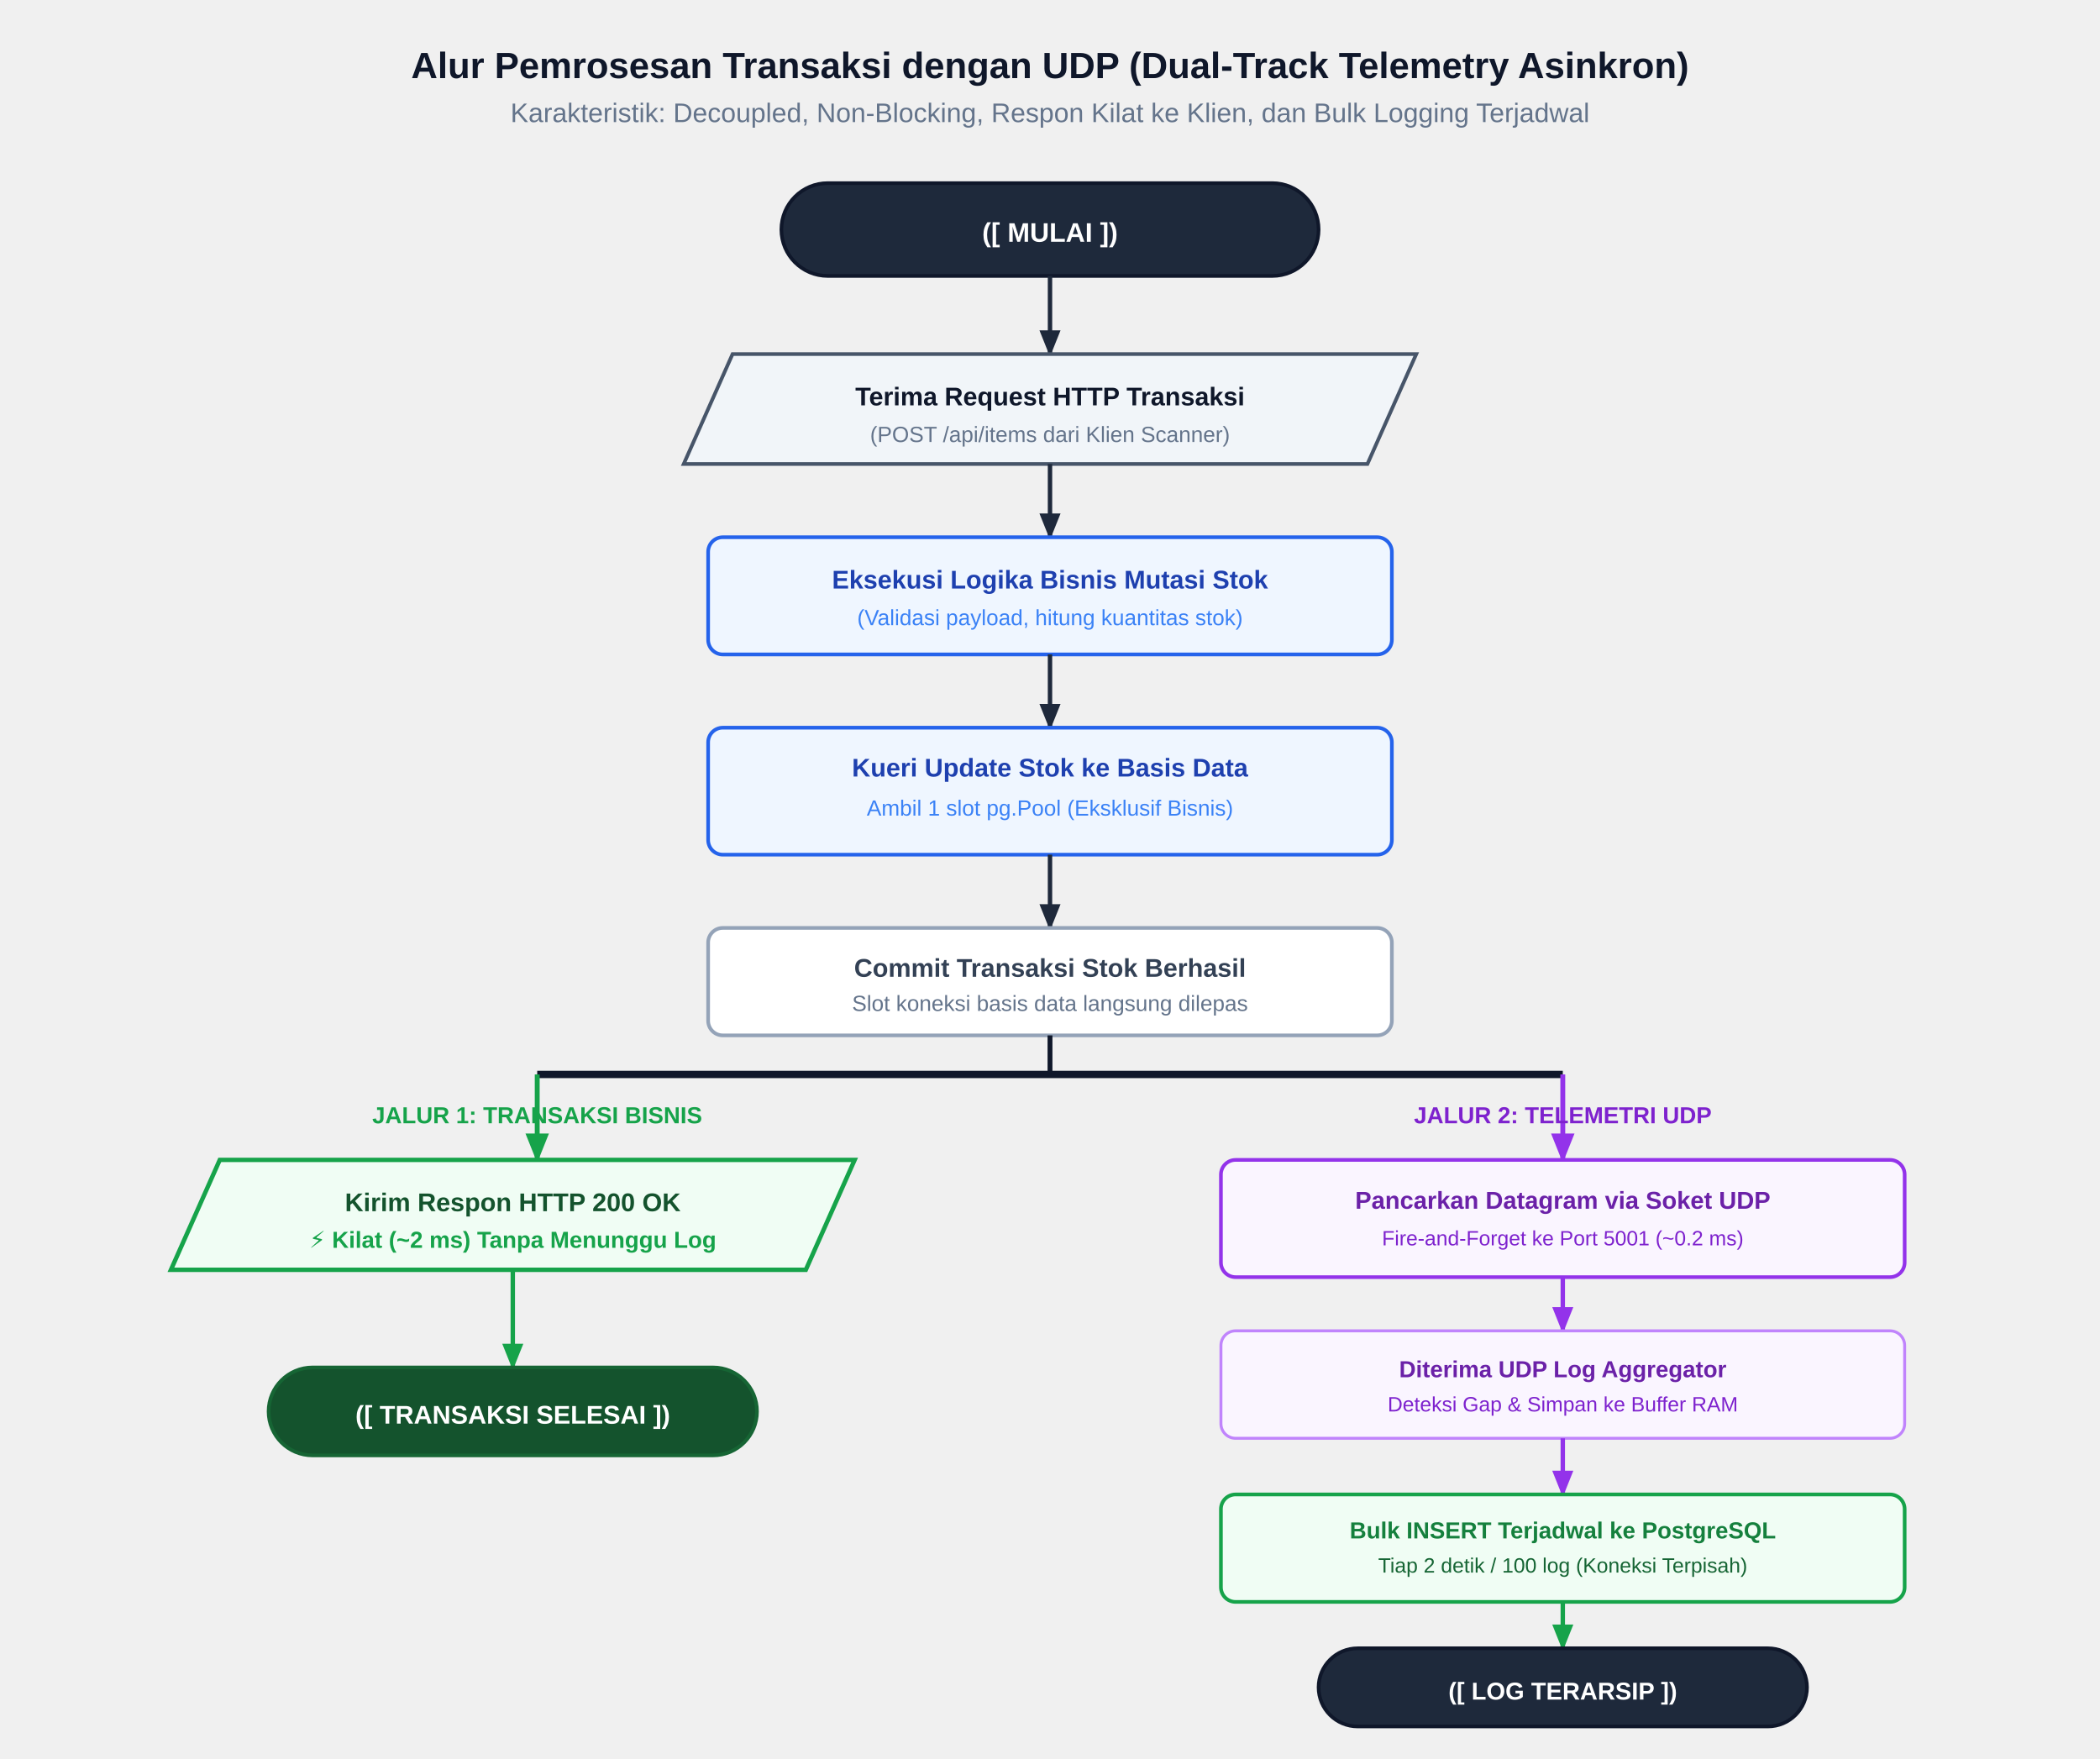
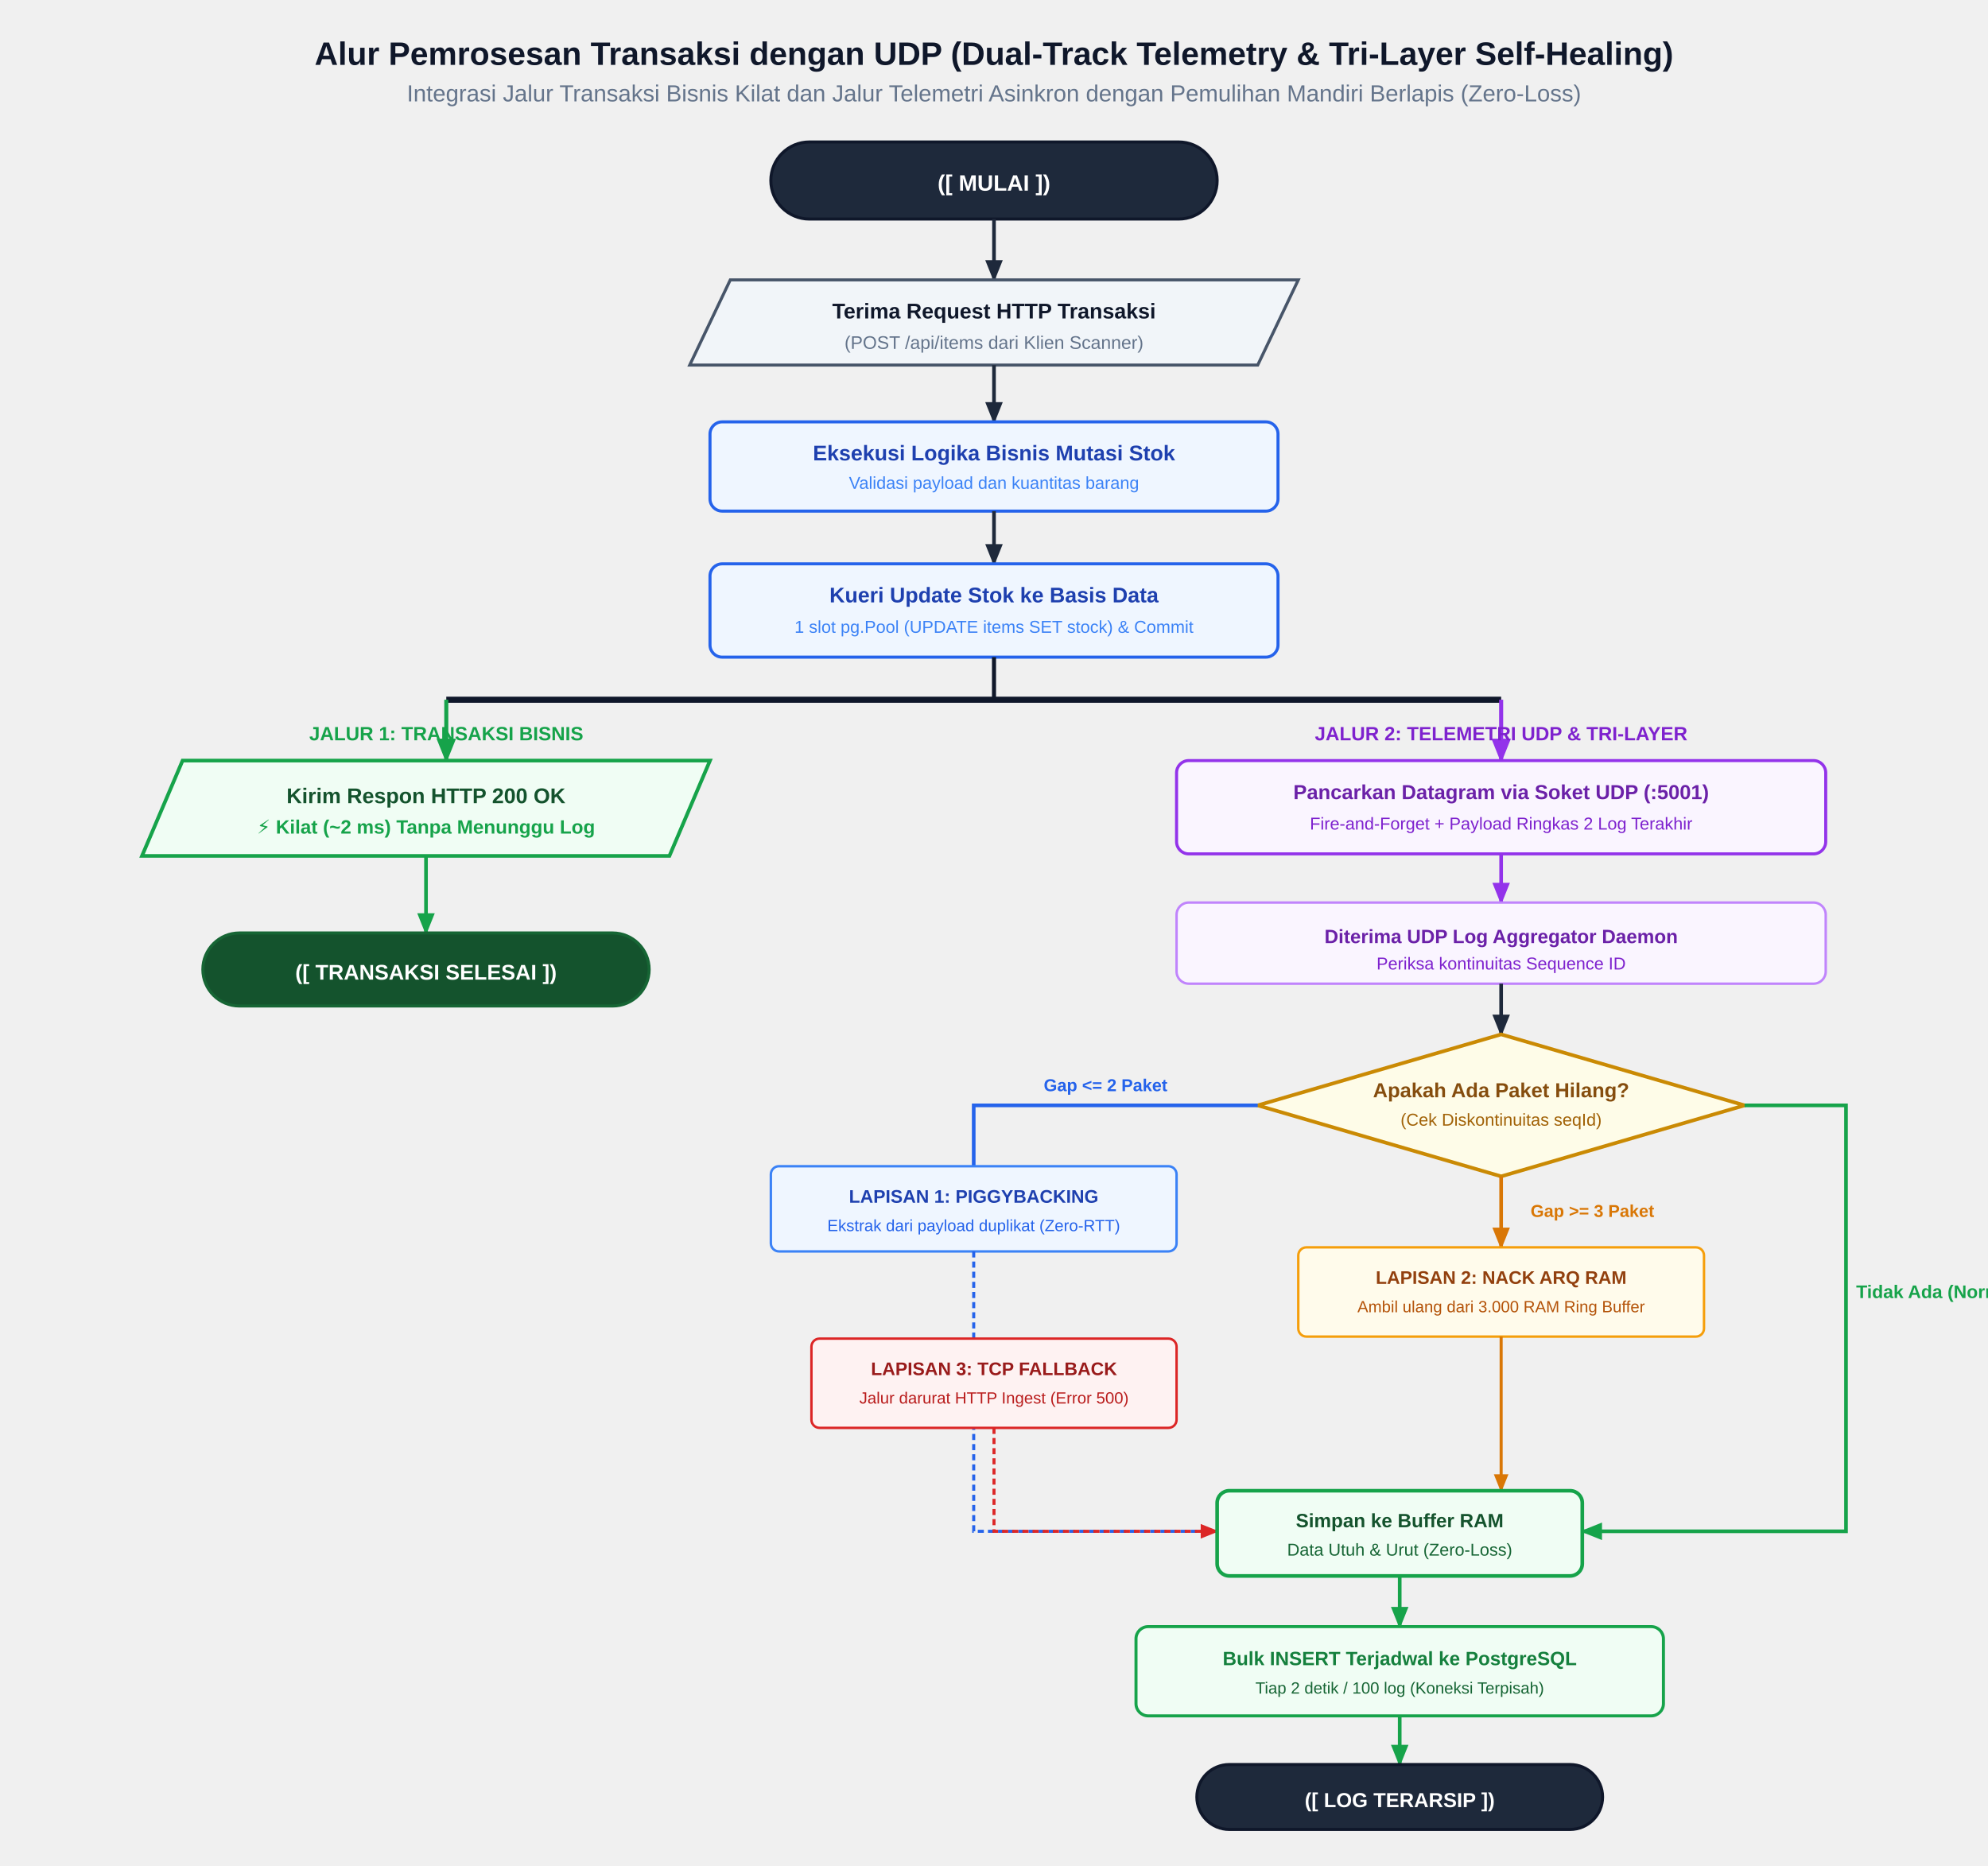
- <svg xmlns="http://www.w3.org/2000/svg" viewBox="0 0 860 720" width="100%" height="100%" style="background-color:#ffffff; font-family:'Segoe UI', -apple-system, BlinkMacSystemFont, Arial, sans-serif;">
+ <svg xmlns="http://www.w3.org/2000/svg" viewBox="0 0 980 920" width="100%" height="100%" style="background-color:#ffffff; font-family:'Segoe UI', -apple-system, BlinkMacSystemFont, Arial, sans-serif;">
  <defs>
    <marker id="arrow" viewBox="0 0 10 10" refX="9" refY="5" markerWidth="6" markerHeight="6" orient="auto-start-reverse">
      <path d="M 0 1 L 10 5 L 0 9 z" fill="#1e293b" />
    </marker>
    <marker id="arrow-green" viewBox="0 0 10 10" refX="9" refY="5" markerWidth="6" markerHeight="6" orient="auto-start-reverse">
      <path d="M 0 1 L 10 5 L 0 9 z" fill="#16a34a" />
    </marker>
    <marker id="arrow-purple" viewBox="0 0 10 10" refX="9" refY="5" markerWidth="6" markerHeight="6" orient="auto-start-reverse">
      <path d="M 0 1 L 10 5 L 0 9 z" fill="#9333ea" />
    </marker>
+     <marker id="arrow-amber" viewBox="0 0 10 10" refX="9" refY="5" markerWidth="6" markerHeight="6" orient="auto-start-reverse">
+       <path d="M 0 1 L 10 5 L 0 9 z" fill="#d97706" />
+     </marker>
+     <marker id="arrow-red" viewBox="0 0 10 10" refX="9" refY="5" markerWidth="6" markerHeight="6" orient="auto-start-reverse">
+       <path d="M 0 1 L 10 5 L 0 9 z" fill="#dc2626" />
+     </marker>
  </defs>
-   <text x="430" y="32" text-anchor="middle" font-size="15" font-weight="bold" fill="#0f172a">Alur Pemrosesan Transaksi dengan UDP (Dual-Track Telemetry Asinkron)</text>
-   <text x="430" y="50" text-anchor="middle" font-size="11" fill="#64748b">Karakteristik: Decoupled, Non-Blocking, Respon Kilat ke Klien, dan Bulk Logging Terjadwal</text>
-   <rect x="320" y="75" width="220" height="38" rx="19" fill="#1e293b" stroke="#0f172a" stroke-width="1.5" />
-   <text x="430" y="99" text-anchor="middle" font-size="11" font-weight="bold" fill="#ffffff">([ MULAI ])</text>
-   <path d="M 430 113 L 430 145" fill="none" stroke="#1e293b" stroke-width="1.8" marker-end="url(#arrow)" />
-   <polygon points="300,145 580,145 560,190 280,190" fill="#f1f5f9" stroke="#475569" stroke-width="1.5" />
-   <text x="430" y="166" text-anchor="middle" font-size="10.5" font-weight="bold" fill="#0f172a">Terima Request HTTP Transaksi</text>
-   <text x="430" y="181" text-anchor="middle" font-size="9" fill="#64748b">(POST /api/items dari Klien Scanner)</text>
-   <path d="M 430 190 L 430 220" fill="none" stroke="#1e293b" stroke-width="1.8" marker-end="url(#arrow)" />
-   <rect x="290" y="220" width="280" height="48" rx="6" fill="#eff6ff" stroke="#2563eb" stroke-width="1.5" />
-   <text x="430" y="241" text-anchor="middle" font-size="10.5" font-weight="bold" fill="#1e40af">Eksekusi Logika Bisnis Mutasi Stok</text>
-   <text x="430" y="256" text-anchor="middle" font-size="9" fill="#3b82f6">(Validasi payload, hitung kuantitas stok)</text>
-   <path d="M 430 268 L 430 298" fill="none" stroke="#1e293b" stroke-width="1.8" marker-end="url(#arrow)" />
-   <rect x="290" y="298" width="280" height="52" rx="6" fill="#eff6ff" stroke="#2563eb" stroke-width="1.5" />
-   <text x="430" y="318" text-anchor="middle" font-size="10.5" font-weight="bold" fill="#1e40af">Kueri Update Stok ke Basis Data</text>
-   <text x="430" y="334" text-anchor="middle" font-size="9" fill="#3b82f6">Ambil 1 slot pg.Pool (Eksklusif Bisnis)</text>
-   <path d="M 430 350 L 430 380" fill="none" stroke="#1e293b" stroke-width="1.8" marker-end="url(#arrow)" />
-   <rect x="290" y="380" width="280" height="44" rx="6" fill="#ffffff" stroke="#94a3b8" stroke-width="1.5" />
-   <text x="430" y="400" text-anchor="middle" font-size="10.5" font-weight="bold" fill="#334155">Commit Transaksi Stok Berhasil</text>
-   <text x="430" y="414" text-anchor="middle" font-size="9" fill="#64748b">Slot koneksi basis data langsung dilepas</text>
-   <line x1="220" y1="440" x2="640" y2="440" stroke="#0f172a" stroke-width="3" />
-   <path d="M 430 424 L 430 440" stroke="#0f172a" stroke-width="2" />
-   <path d="M 220 440 L 220 475" fill="none" stroke="#16a34a" stroke-width="2" marker-end="url(#arrow-green)" />
-   <text x="220" y="460" text-anchor="middle" font-size="9.5" font-weight="bold" fill="#16a34a">JALUR 1: TRANSAKSI BISNIS</text>
-   <polygon points="90,475 350,475 330,520 70,520" fill="#f0fdf4" stroke="#16a34a" stroke-width="1.8" />
-   <text x="210" y="496" text-anchor="middle" font-size="10.5" font-weight="bold" fill="#14532d">Kirim Respon HTTP 200 OK</text>
-   <text x="210" y="511" text-anchor="middle" font-size="9.5" font-weight="bold" fill="#16a34a">⚡ Kilat (~2 ms) Tanpa Menunggu Log</text>
-   <path d="M 210 520 L 210 560" fill="none" stroke="#16a34a" stroke-width="1.8" marker-end="url(#arrow-green)" />
-   <rect x="110" y="560" width="200" height="36" rx="18" fill="#14532d" stroke="#166534" stroke-width="1.5" />
-   <text x="210" y="583" text-anchor="middle" font-size="10.5" font-weight="bold" fill="#ffffff">([ TRANSAKSI SELESAI ])</text>
-   <path d="M 640 440 L 640 475" fill="none" stroke="#9333ea" stroke-width="2" marker-end="url(#arrow-purple)" />
-   <text x="640" y="460" text-anchor="middle" font-size="9.5" font-weight="bold" fill="#7e22ce">JALUR 2: TELEMETRI UDP</text>
-   <rect x="500" y="475" width="280" height="48" rx="6" fill="#faf5ff" stroke="#9333ea" stroke-width="1.5" />
-   <text x="640" y="495" text-anchor="middle" font-size="10" font-weight="bold" fill="#6b21a8">Pancarkan Datagram via Soket UDP</text>
-   <text x="640" y="510" text-anchor="middle" font-size="8.5" fill="#7e22ce">Fire-and-Forget ke Port 5001 (~0.2 ms)</text>
-   <path d="M 640 523 L 640 545" fill="none" stroke="#9333ea" stroke-width="1.8" marker-end="url(#arrow-purple)" />
-   <rect x="500" y="545" width="280" height="44" rx="6" fill="#faf5ff" stroke="#c084fc" stroke-width="1.2" />
-   <text x="640" y="564" text-anchor="middle" font-size="9.5" font-weight="bold" fill="#6b21a8">Diterima UDP Log Aggregator</text>
-   <text x="640" y="578" text-anchor="middle" font-size="8.5" fill="#7e22ce">Deteksi Gap &amp; Simpan ke Buffer RAM</text>
-   <path d="M 640 589 L 640 612" fill="none" stroke="#9333ea" stroke-width="1.8" marker-end="url(#arrow-purple)" />
-   <rect x="500" y="612" width="280" height="44" rx="6" fill="#f0fdf4" stroke="#16a34a" stroke-width="1.5" />
-   <text x="640" y="630" text-anchor="middle" font-size="9.5" font-weight="bold" fill="#15803d">Bulk INSERT Terjadwal ke PostgreSQL</text>
-   <text x="640" y="644" text-anchor="middle" font-size="8.5" fill="#166534">Tiap 2 detik / 100 log (Koneksi Terpisah)</text>
-   <path d="M 640 656 L 640 675" fill="none" stroke="#16a34a" stroke-width="1.8" marker-end="url(#arrow-green)" />
-   <rect x="540" y="675" width="200" height="32" rx="16" fill="#1e293b" stroke="#0f172a" stroke-width="1.5" />
-   <text x="640" y="696" text-anchor="middle" font-size="10" font-weight="bold" fill="#ffffff">([ LOG TERARSIP ])</text>
+   <text x="490" y="32" text-anchor="middle" font-size="16" font-weight="bold" fill="#0f172a">Alur Pemrosesan Transaksi dengan UDP (Dual-Track Telemetry &amp; Tri-Layer Self-Healing)</text>
+   <text x="490" y="50" text-anchor="middle" font-size="11.5" fill="#64748b">Integrasi Jalur Transaksi Bisnis Kilat dan Jalur Telemetri Asinkron dengan Pemulihan Mandiri Berlapis (Zero-Loss)</text>
+   <rect x="380" y="70" width="220" height="38" rx="19" fill="#1e293b" stroke="#0f172a" stroke-width="1.5" />
+   <text x="490" y="94" text-anchor="middle" font-size="11" font-weight="bold" fill="#ffffff">([ MULAI ])</text>
+   <path d="M 490 108 L 490 138" fill="none" stroke="#1e293b" stroke-width="1.8" marker-end="url(#arrow)" />
+   <polygon points="360,138 640,138 620,180 340,180" fill="#f1f5f9" stroke="#475569" stroke-width="1.5" />
+   <text x="490" y="157" text-anchor="middle" font-size="10.5" font-weight="bold" fill="#0f172a">Terima Request HTTP Transaksi</text>
+   <text x="490" y="172" text-anchor="middle" font-size="9" fill="#64748b">(POST /api/items dari Klien Scanner)</text>
+   <path d="M 490 180 L 490 208" fill="none" stroke="#1e293b" stroke-width="1.8" marker-end="url(#arrow)" />
+   <rect x="350" y="208" width="280" height="44" rx="6" fill="#eff6ff" stroke="#2563eb" stroke-width="1.5" />
+   <text x="490" y="227" text-anchor="middle" font-size="10.5" font-weight="bold" fill="#1e40af">Eksekusi Logika Bisnis Mutasi Stok</text>
+   <text x="490" y="241" text-anchor="middle" font-size="8.5" fill="#3b82f6">Validasi payload dan kuantitas barang</text>
+   <path d="M 490 252 L 490 278" fill="none" stroke="#1e293b" stroke-width="1.8" marker-end="url(#arrow)" />
+   <rect x="350" y="278" width="280" height="46" rx="6" fill="#eff6ff" stroke="#2563eb" stroke-width="1.5" />
+   <text x="490" y="297" text-anchor="middle" font-size="10.5" font-weight="bold" fill="#1e40af">Kueri Update Stok ke Basis Data</text>
+   <text x="490" y="312" text-anchor="middle" font-size="8.5" fill="#3b82f6">1 slot pg.Pool (UPDATE items SET stock) &amp; Commit</text>
+   <line x1="220" y1="345" x2="740" y2="345" stroke="#0f172a" stroke-width="3" />
+   <path d="M 490 324 L 490 345" stroke="#0f172a" stroke-width="2" />
+   <path d="M 220 345 L 220 375" fill="none" stroke="#16a34a" stroke-width="2" marker-end="url(#arrow-green)" />
+   <text x="220" y="365" text-anchor="middle" font-size="9.5" font-weight="bold" fill="#16a34a">JALUR 1: TRANSAKSI BISNIS</text>
+   <polygon points="90,375 350,375 330,422 70,422" fill="#f0fdf4" stroke="#16a34a" stroke-width="1.8" />
+   <text x="210" y="396" text-anchor="middle" font-size="10.5" font-weight="bold" fill="#14532d">Kirim Respon HTTP 200 OK</text>
+   <text x="210" y="411" text-anchor="middle" font-size="9.5" font-weight="bold" fill="#16a34a">⚡ Kilat (~2 ms) Tanpa Menunggu Log</text>
+   <path d="M 210 422 L 210 460" fill="none" stroke="#16a34a" stroke-width="1.8" marker-end="url(#arrow-green)" />
+   <rect x="100" y="460" width="220" height="36" rx="18" fill="#14532d" stroke="#166534" stroke-width="1.5" />
+   <text x="210" y="483" text-anchor="middle" font-size="10.5" font-weight="bold" fill="#ffffff">([ TRANSAKSI SELESAI ])</text>
+   <path d="M 740 345 L 740 375" fill="none" stroke="#9333ea" stroke-width="2" marker-end="url(#arrow-purple)" />
+   <text x="740" y="365" text-anchor="middle" font-size="9.5" font-weight="bold" fill="#7e22ce">JALUR 2: TELEMETRI UDP &amp; TRI-LAYER</text>
+   <rect x="580" y="375" width="320" height="46" rx="6" fill="#faf5ff" stroke="#9333ea" stroke-width="1.5" />
+   <text x="740" y="394" text-anchor="middle" font-size="10" font-weight="bold" fill="#6b21a8">Pancarkan Datagram via Soket UDP (:5001)</text>
+   <text x="740" y="409" text-anchor="middle" font-size="8.5" fill="#7e22ce">Fire-and-Forget + Payload Ringkas 2 Log Terakhir</text>
+   <path d="M 740 421 L 740 445" fill="none" stroke="#9333ea" stroke-width="1.8" marker-end="url(#arrow-purple)" />
+   <rect x="580" y="445" width="320" height="40" rx="6" fill="#faf5ff" stroke="#c084fc" stroke-width="1.2" />
+   <text x="740" y="465" text-anchor="middle" font-size="9.5" font-weight="bold" fill="#6b21a8">Diterima UDP Log Aggregator Daemon</text>
+   <text x="740" y="478" text-anchor="middle" font-size="8.5" fill="#7e22ce">Periksa kontinuitas Sequence ID</text>
+   <path d="M 740 485 L 740 510" fill="none" stroke="#1e293b" stroke-width="1.8" marker-end="url(#arrow)" />
+   <polygon points="740,510 860,545 740,580 620,545" fill="#fefce8" stroke="#ca8a04" stroke-width="1.8" />
+   <text x="740" y="541" text-anchor="middle" font-size="10" font-weight="bold" fill="#854d0e">Apakah Ada Paket Hilang?</text>
+   <text x="740" y="555" text-anchor="middle" font-size="8.5" fill="#a16207">(Cek Diskontinuitas seqId)</text>
+   <path d="M 860 545 L 910 545 L 910 755 L 780 755" fill="none" stroke="#16a34a" stroke-width="1.8" marker-end="url(#arrow-green)" />
+   <text x="915" y="640" font-size="9" font-weight="bold" fill="#16a34a">Tidak Ada (Normal)</text>
+   <path d="M 620 545 L 480 545 L 480 575" fill="none" stroke="#2563eb" stroke-width="1.8" marker-end="url(#arrow-blue)" />
+   <text x="545" y="538" text-anchor="middle" font-size="8.5" font-weight="bold" fill="#2563eb">Gap &lt;= 2 Paket</text>
+   <rect x="380" y="575" width="200" height="42" rx="4" fill="#eff6ff" stroke="#3b82f6" stroke-width="1.2" />
+   <text x="480" y="593" text-anchor="middle" font-size="9" font-weight="bold" fill="#1e40af">LAPISAN 1: PIGGYBACKING</text>
+   <text x="480" y="607" text-anchor="middle" font-size="8" fill="#2563eb">Ekstrak dari payload duplikat (Zero-RTT)</text>
+   <path d="M 480 617 L 480 755 L 600 755" fill="none" stroke="#2563eb" stroke-width="1.5" stroke-dasharray="3 2" marker-end="url(#arrow-blue)" />
+   <path d="M 740 580 L 740 615" fill="none" stroke="#d97706" stroke-width="1.8" marker-end="url(#arrow-amber)" />
+   <text x="785" y="600" text-anchor="middle" font-size="8.5" font-weight="bold" fill="#d97706">Gap &gt;= 3 Paket</text>
+   <rect x="640" y="615" width="200" height="44" rx="4" fill="#fffbeb" stroke="#f59e0b" stroke-width="1.2" />
+   <text x="740" y="633" text-anchor="middle" font-size="9" font-weight="bold" fill="#92400e">LAPISAN 2: NACK ARQ RAM</text>
+   <text x="740" y="647" text-anchor="middle" font-size="8" fill="#b45309">Ambil ulang dari 3.000 RAM Ring Buffer</text>
+   <path d="M 740 659 L 740 735" fill="none" stroke="#d97706" stroke-width="1.5" marker-end="url(#arrow-amber)" />
+   <rect x="400" y="660" width="180" height="44" rx="4" fill="#fef2f2" stroke="#dc2626" stroke-width="1.2" />
+   <text x="490" y="678" text-anchor="middle" font-size="9" font-weight="bold" fill="#991b1b">LAPISAN 3: TCP FALLBACK</text>
+   <text x="490" y="692" text-anchor="middle" font-size="8" fill="#b91c1c">Jalur darurat HTTP Ingest (Error 500)</text>
+   <path d="M 490 704 L 490 755 L 600 755" fill="none" stroke="#dc2626" stroke-width="1.5" stroke-dasharray="3 2" marker-end="url(#arrow-red)" />
+   <rect x="600" y="735" width="180" height="42" rx="6" fill="#f0fdf4" stroke="#16a34a" stroke-width="1.8" />
+   <text x="690" y="753" text-anchor="middle" font-size="9.5" font-weight="bold" fill="#14532d">Simpan ke Buffer RAM</text>
+   <text x="690" y="767" text-anchor="middle" font-size="8.5" fill="#166534">Data Utuh &amp; Urut (Zero-Loss)</text>
+   <path d="M 690 777 L 690 802" fill="none" stroke="#16a34a" stroke-width="1.8" marker-end="url(#arrow-green)" />
+   <rect x="560" y="802" width="260" height="44" rx="6" fill="#f0fdf4" stroke="#16a34a" stroke-width="1.5" />
+   <text x="690" y="821" text-anchor="middle" font-size="9.5" font-weight="bold" fill="#15803d">Bulk INSERT Terjadwal ke PostgreSQL</text>
+   <text x="690" y="835" text-anchor="middle" font-size="8" fill="#166534">Tiap 2 detik / 100 log (Koneksi Terpisah)</text>
+   <path d="M 690 846 L 690 870" fill="none" stroke="#16a34a" stroke-width="1.8" marker-end="url(#arrow-green)" />
+   <rect x="590" y="870" width="200" height="32" rx="16" fill="#1e293b" stroke="#0f172a" stroke-width="1.5" />
+   <text x="690" y="891" text-anchor="middle" font-size="10" font-weight="bold" fill="#ffffff">([ LOG TERARSIP ])</text>
</svg>
